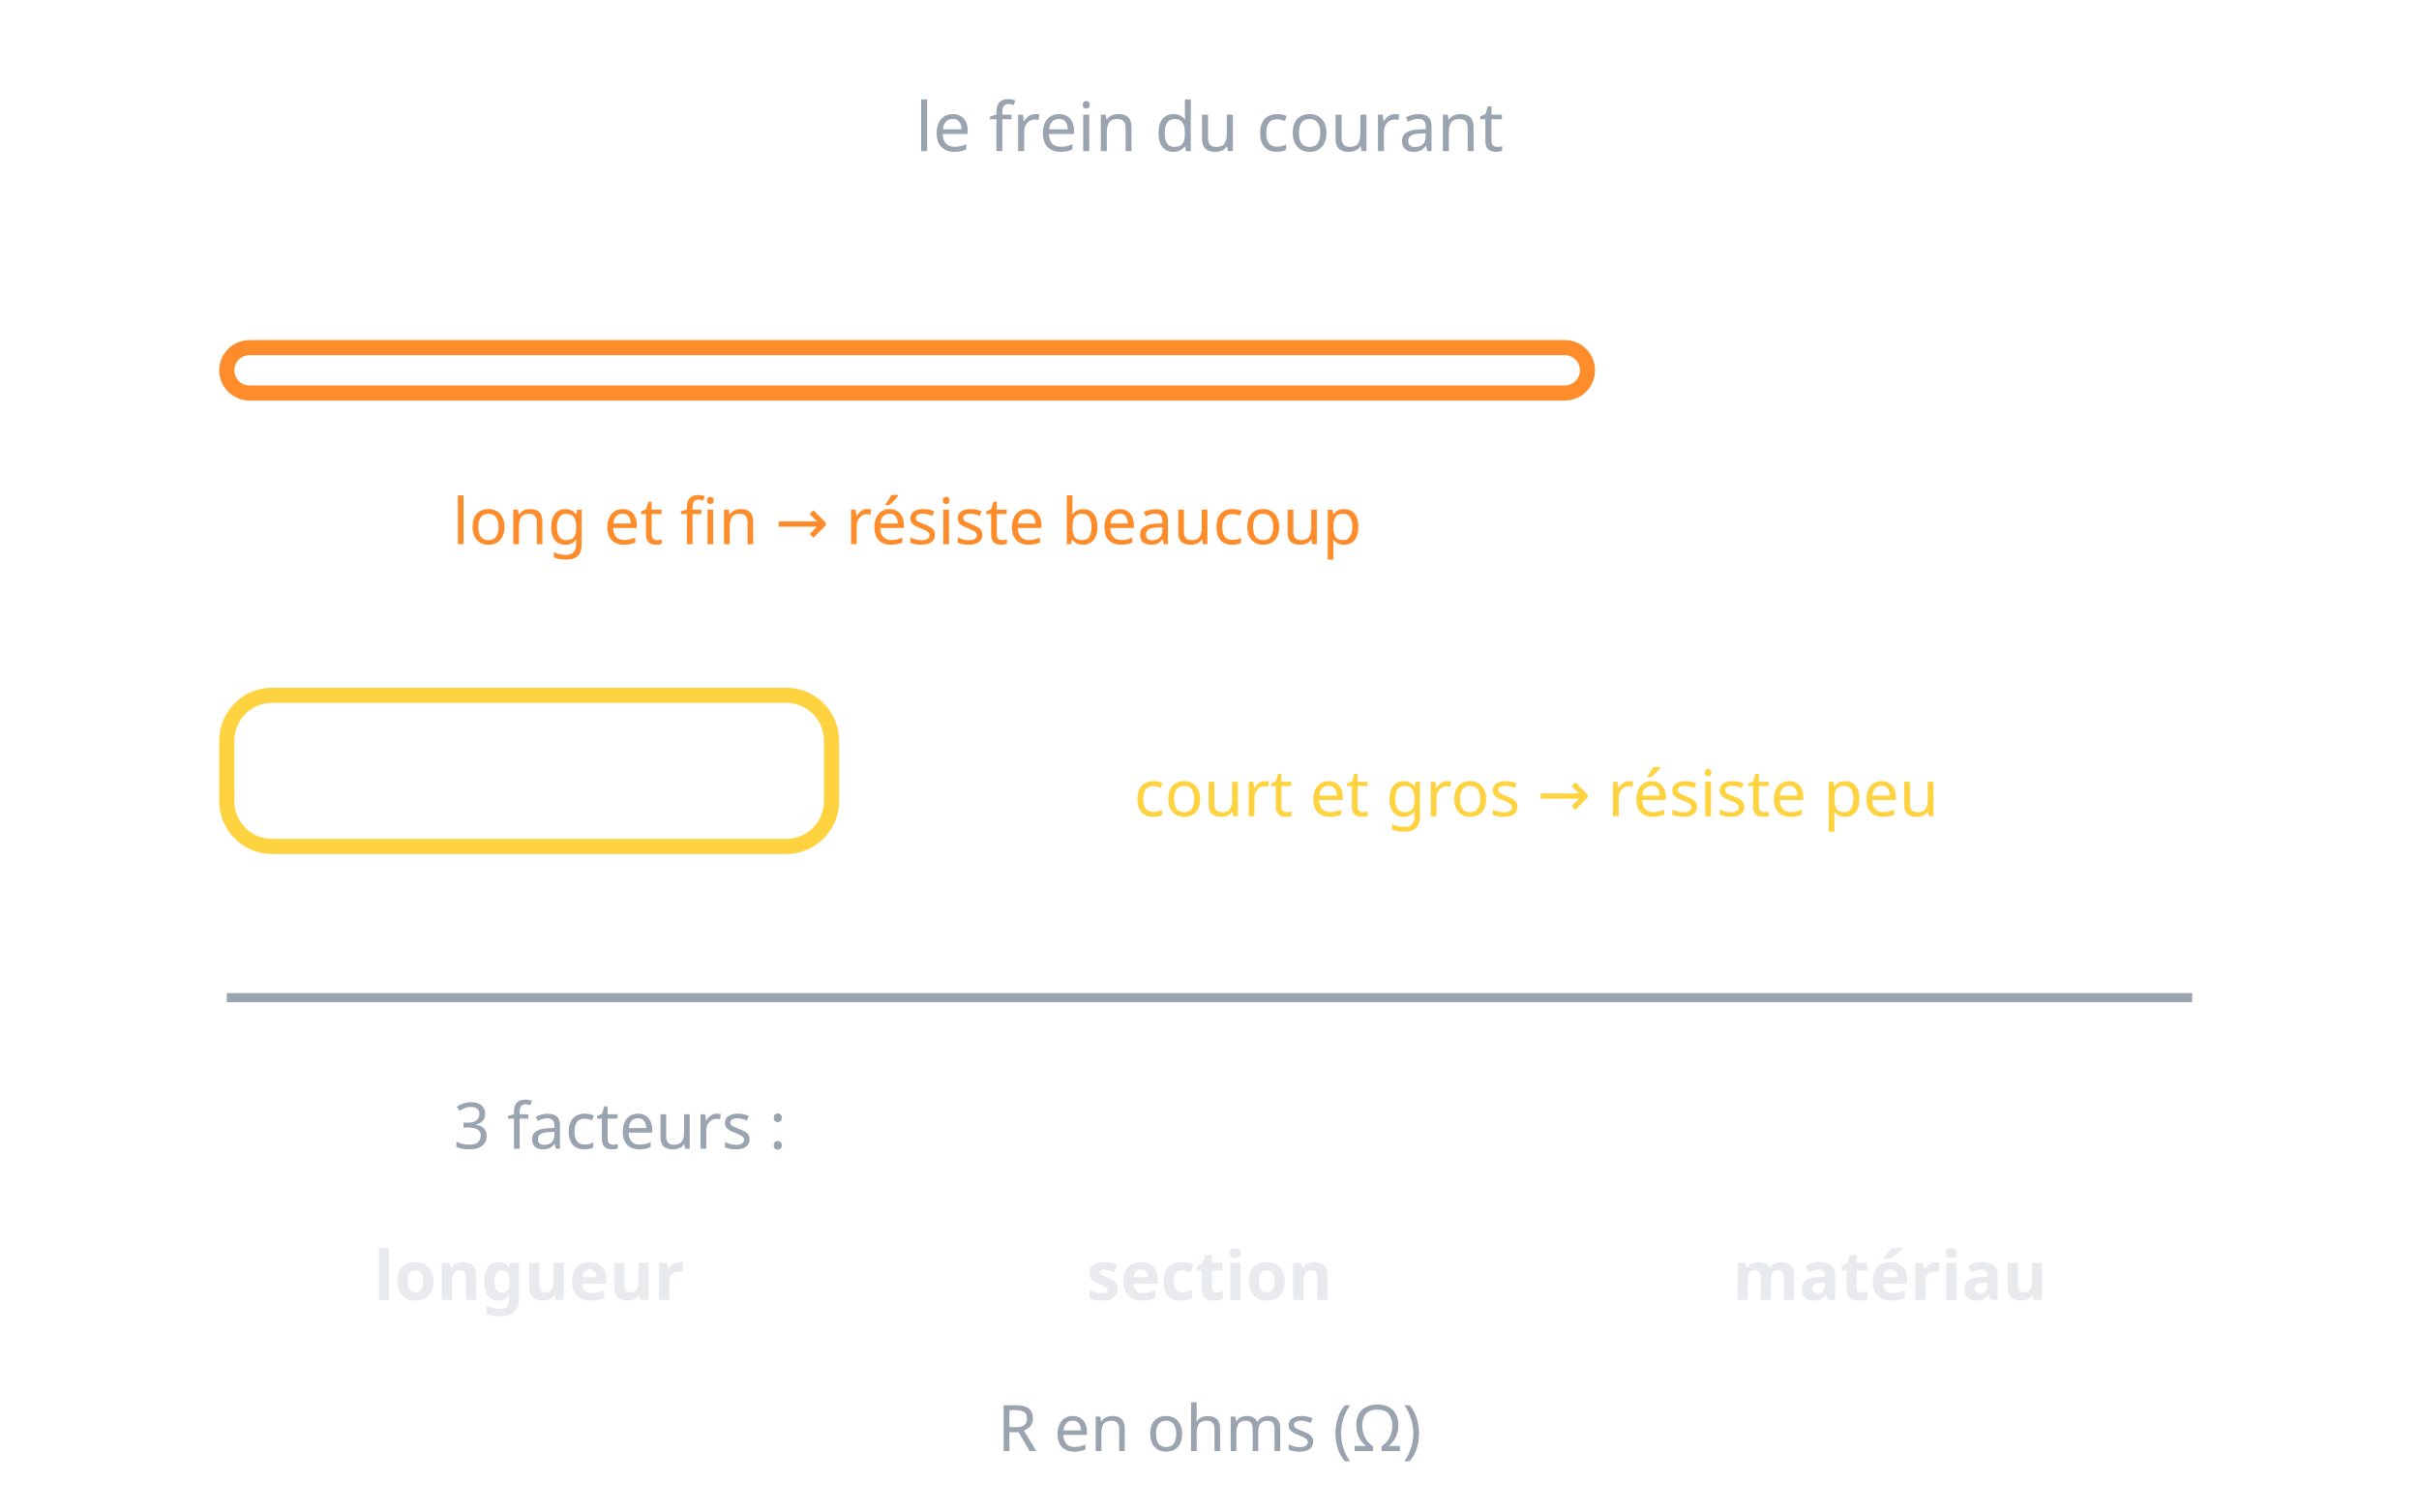
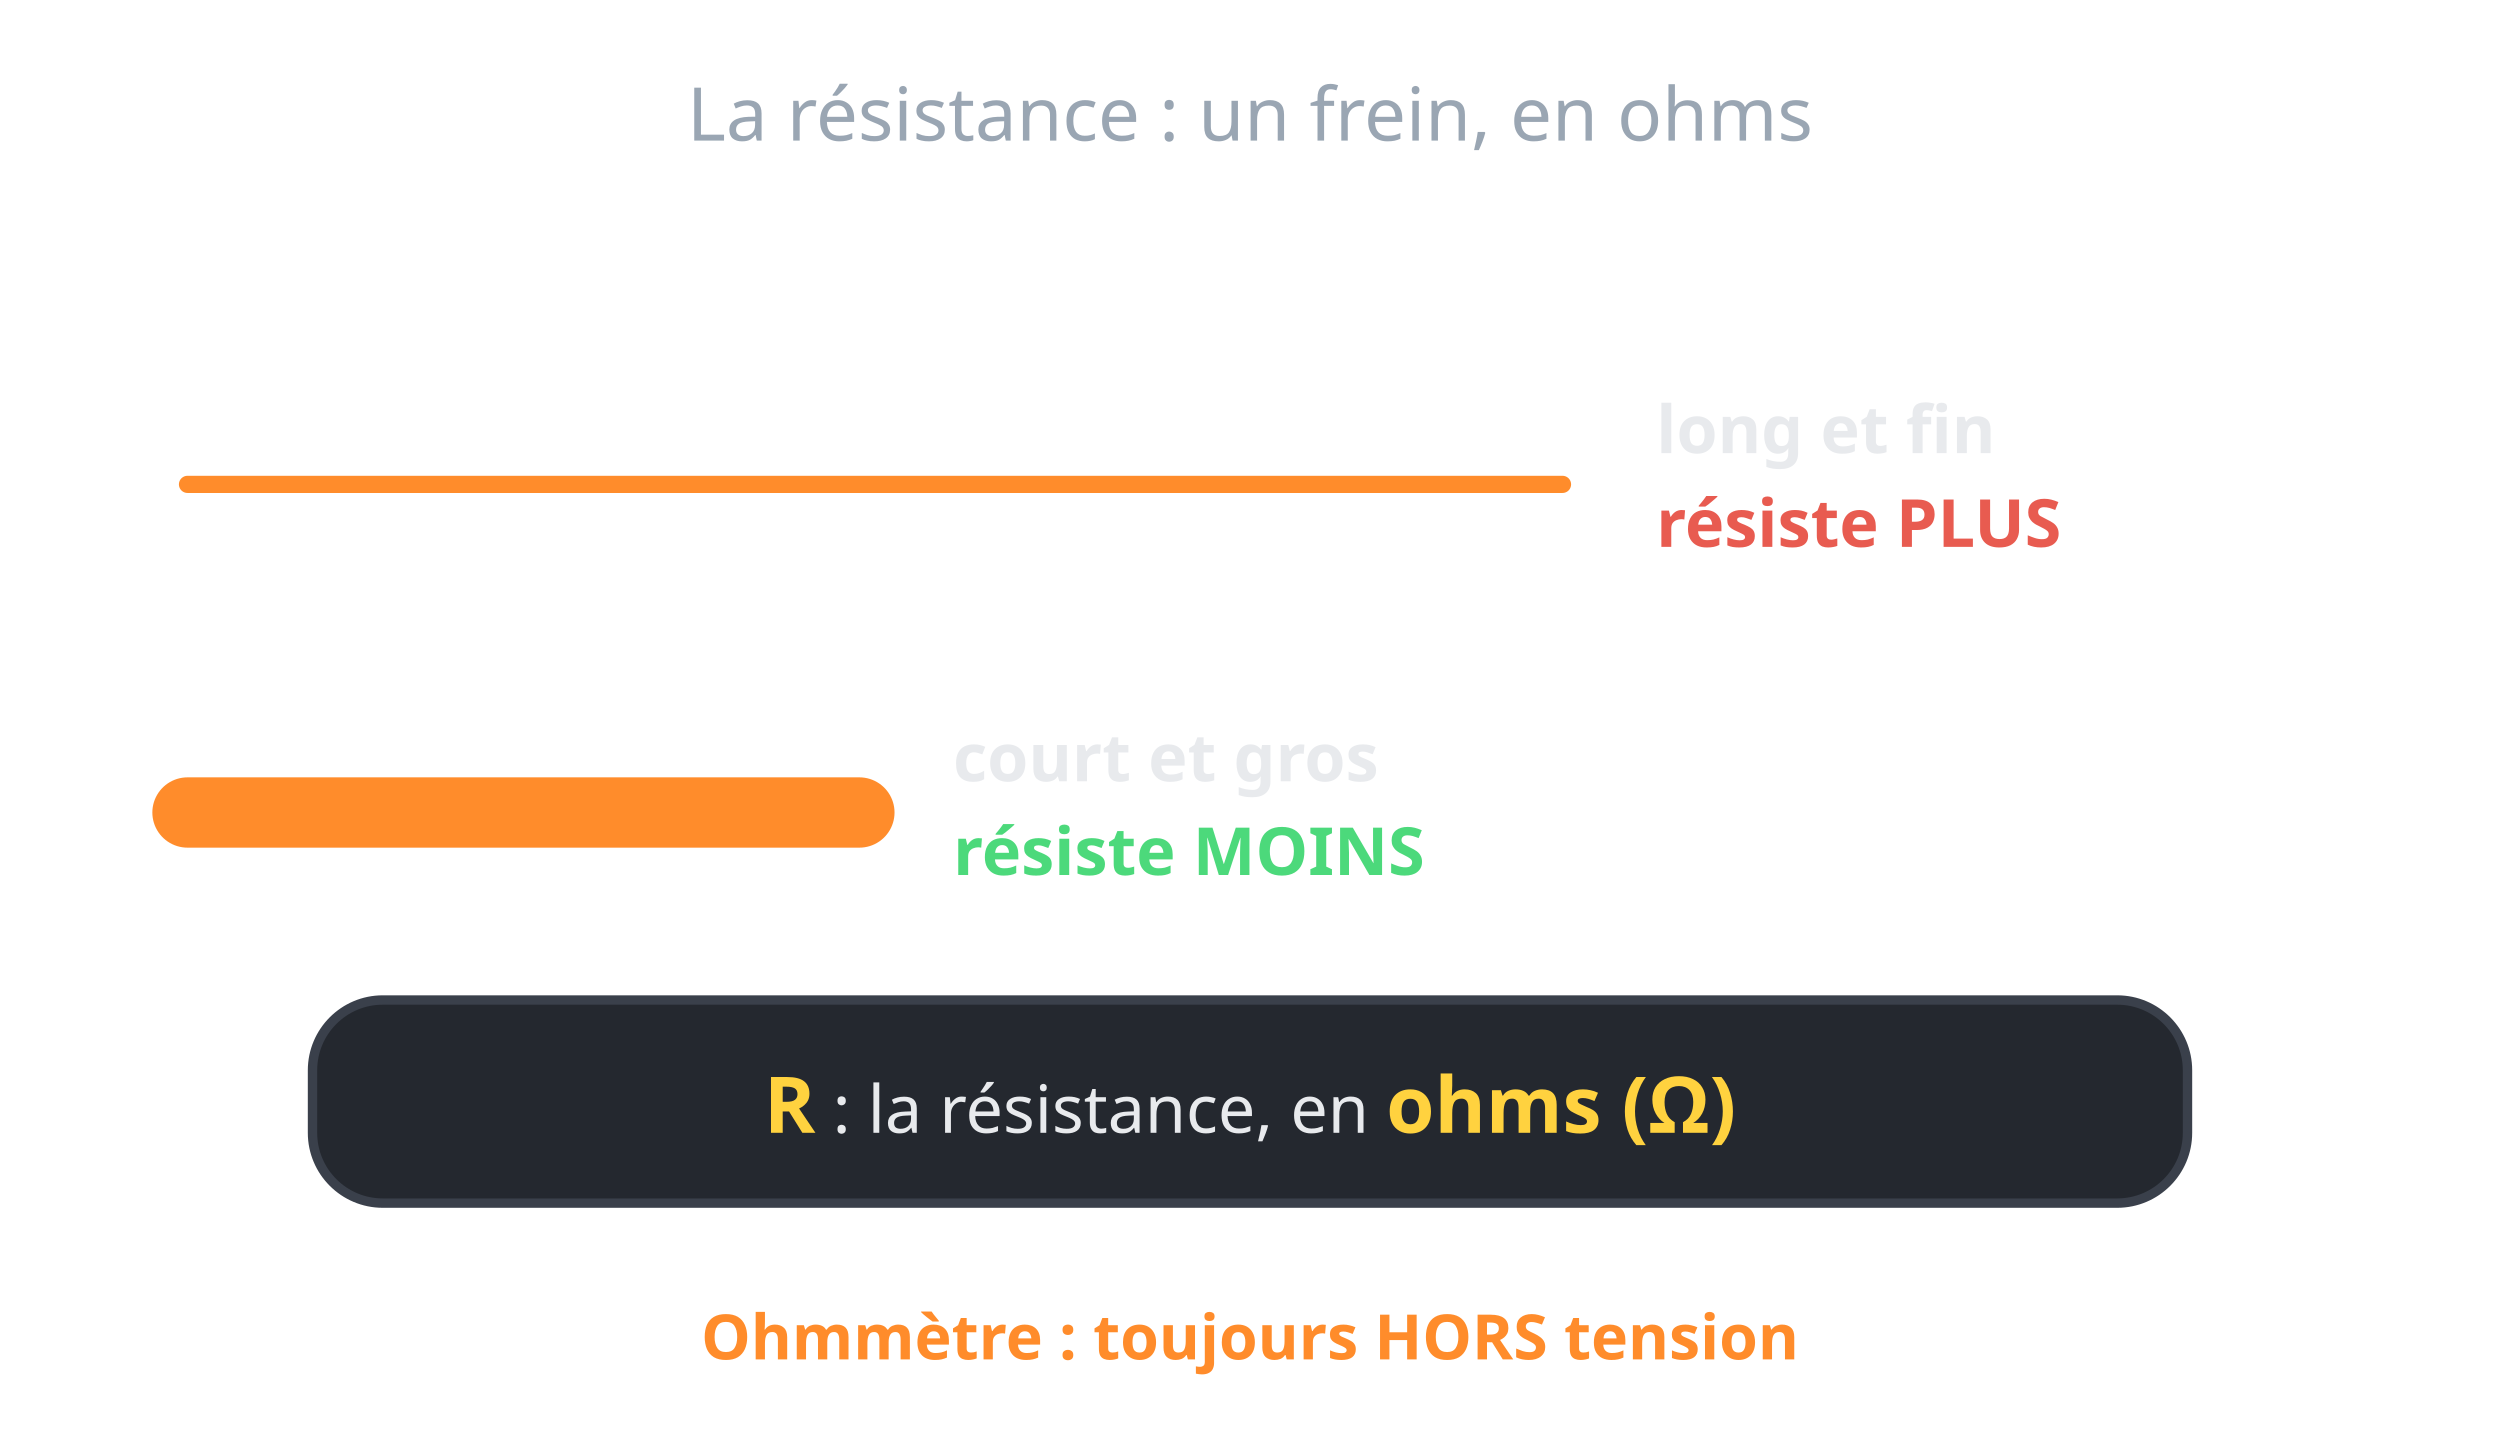
- <svg xmlns="http://www.w3.org/2000/svg" viewBox="0 0 320 200" font-family="'Segoe UI',system-ui,sans-serif">
-   <text x="160" y="20" text-anchor="middle" font-size="9" fill="#9aa3b0" font-weight="normal">le frein du courant</text>
-   <rect x="30" y="46" width="180" height="6" rx="3" fill="none" stroke="#ff8c2b" stroke-width="2" />
-   <text x="120" y="72" text-anchor="middle" font-size="8.5" fill="#ff8c2b" font-weight="normal">long et fin → résiste beaucoup</text>
-   <rect x="30" y="92" width="80" height="20" rx="6" fill="none" stroke="#ffd23f" stroke-width="2" />
-   <text x="150" y="108" text-anchor="start" font-size="8.5" fill="#ffd23f" font-weight="normal">court et gros → résiste peu</text>
-   <line x1="30" y1="132" x2="290" y2="132" stroke="#9aa3b0" stroke-width="1.2" />
-   <text x="60" y="152" text-anchor="start" font-size="8.5" fill="#9aa3b0" font-weight="normal">3 facteurs :</text>
-   <text x="70" y="172" text-anchor="middle" font-size="9" fill="#e8eaed" font-weight="bold">longueur</text>
-   <text x="160" y="172" text-anchor="middle" font-size="9" fill="#e8eaed" font-weight="bold">section</text>
-   <text x="250" y="172" text-anchor="middle" font-size="9" fill="#e8eaed" font-weight="bold">matériau</text>
-   <text x="160" y="192" text-anchor="middle" font-size="8.5" fill="#9aa3b0">R en ohms (Ω)</text>
+ <svg xmlns="http://www.w3.org/2000/svg" viewBox="0 0 320 186" font-family="'Segoe UI',system-ui,sans-serif" role="img" aria-label="La résistance freine le courant, en ohms : un fil long et fin résiste plus, un fil court et gros résiste moins ; l'ohmmètre s'utilise hors tension">
+   <text x="160" y="18" text-anchor="middle" font-size="9.5" fill="#9aa6b3" font-weight="normal">La résistance : un frein, en ohms</text>
+   <polyline points="24,62 200,62" fill="none" stroke="#ff8c2b" stroke-width="2.2" stroke-linecap="round" stroke-linejoin="round" />
+   <text x="212" y="58" text-anchor="start" font-size="8.5" fill="#e8eaed" font-weight="bold">long et fin</text>
+   <text x="212" y="70" text-anchor="start" font-size="8.5" fill="#e85b50" font-weight="bold">résiste PLUS</text>
+   <polyline points="24,104 110,104" fill="none" stroke="#ff8c2b" stroke-width="9" stroke-linecap="round" stroke-linejoin="round" />
+   <text x="122" y="100" text-anchor="start" font-size="8.5" fill="#e8eaed" font-weight="bold">court et gros</text>
+   <text x="122" y="112" text-anchor="start" font-size="8.5" fill="#4cd97b" font-weight="bold">résiste MOINS</text>
+   <rect x="40" y="128" width="240" height="26" rx="9" fill="#24282f" stroke="#3a404b" stroke-width="1.2" />
+   <text x="160" y="145" text-anchor="middle" font-size="8.5" fill="#e8eaed" font-weight="normal">
+     <tspan fill="#ffd23f" font-weight="bold" font-size="10">R</tspan> : la résistance, en <tspan fill="#ffd23f" font-weight="bold" font-size="10">ohms (Ω)</tspan>
+   </text>
+   <text x="160" y="174" text-anchor="middle" font-size="8" fill="#ff8c2b" font-weight="bold">Ohmmètre : toujours HORS tension</text>
</svg>
